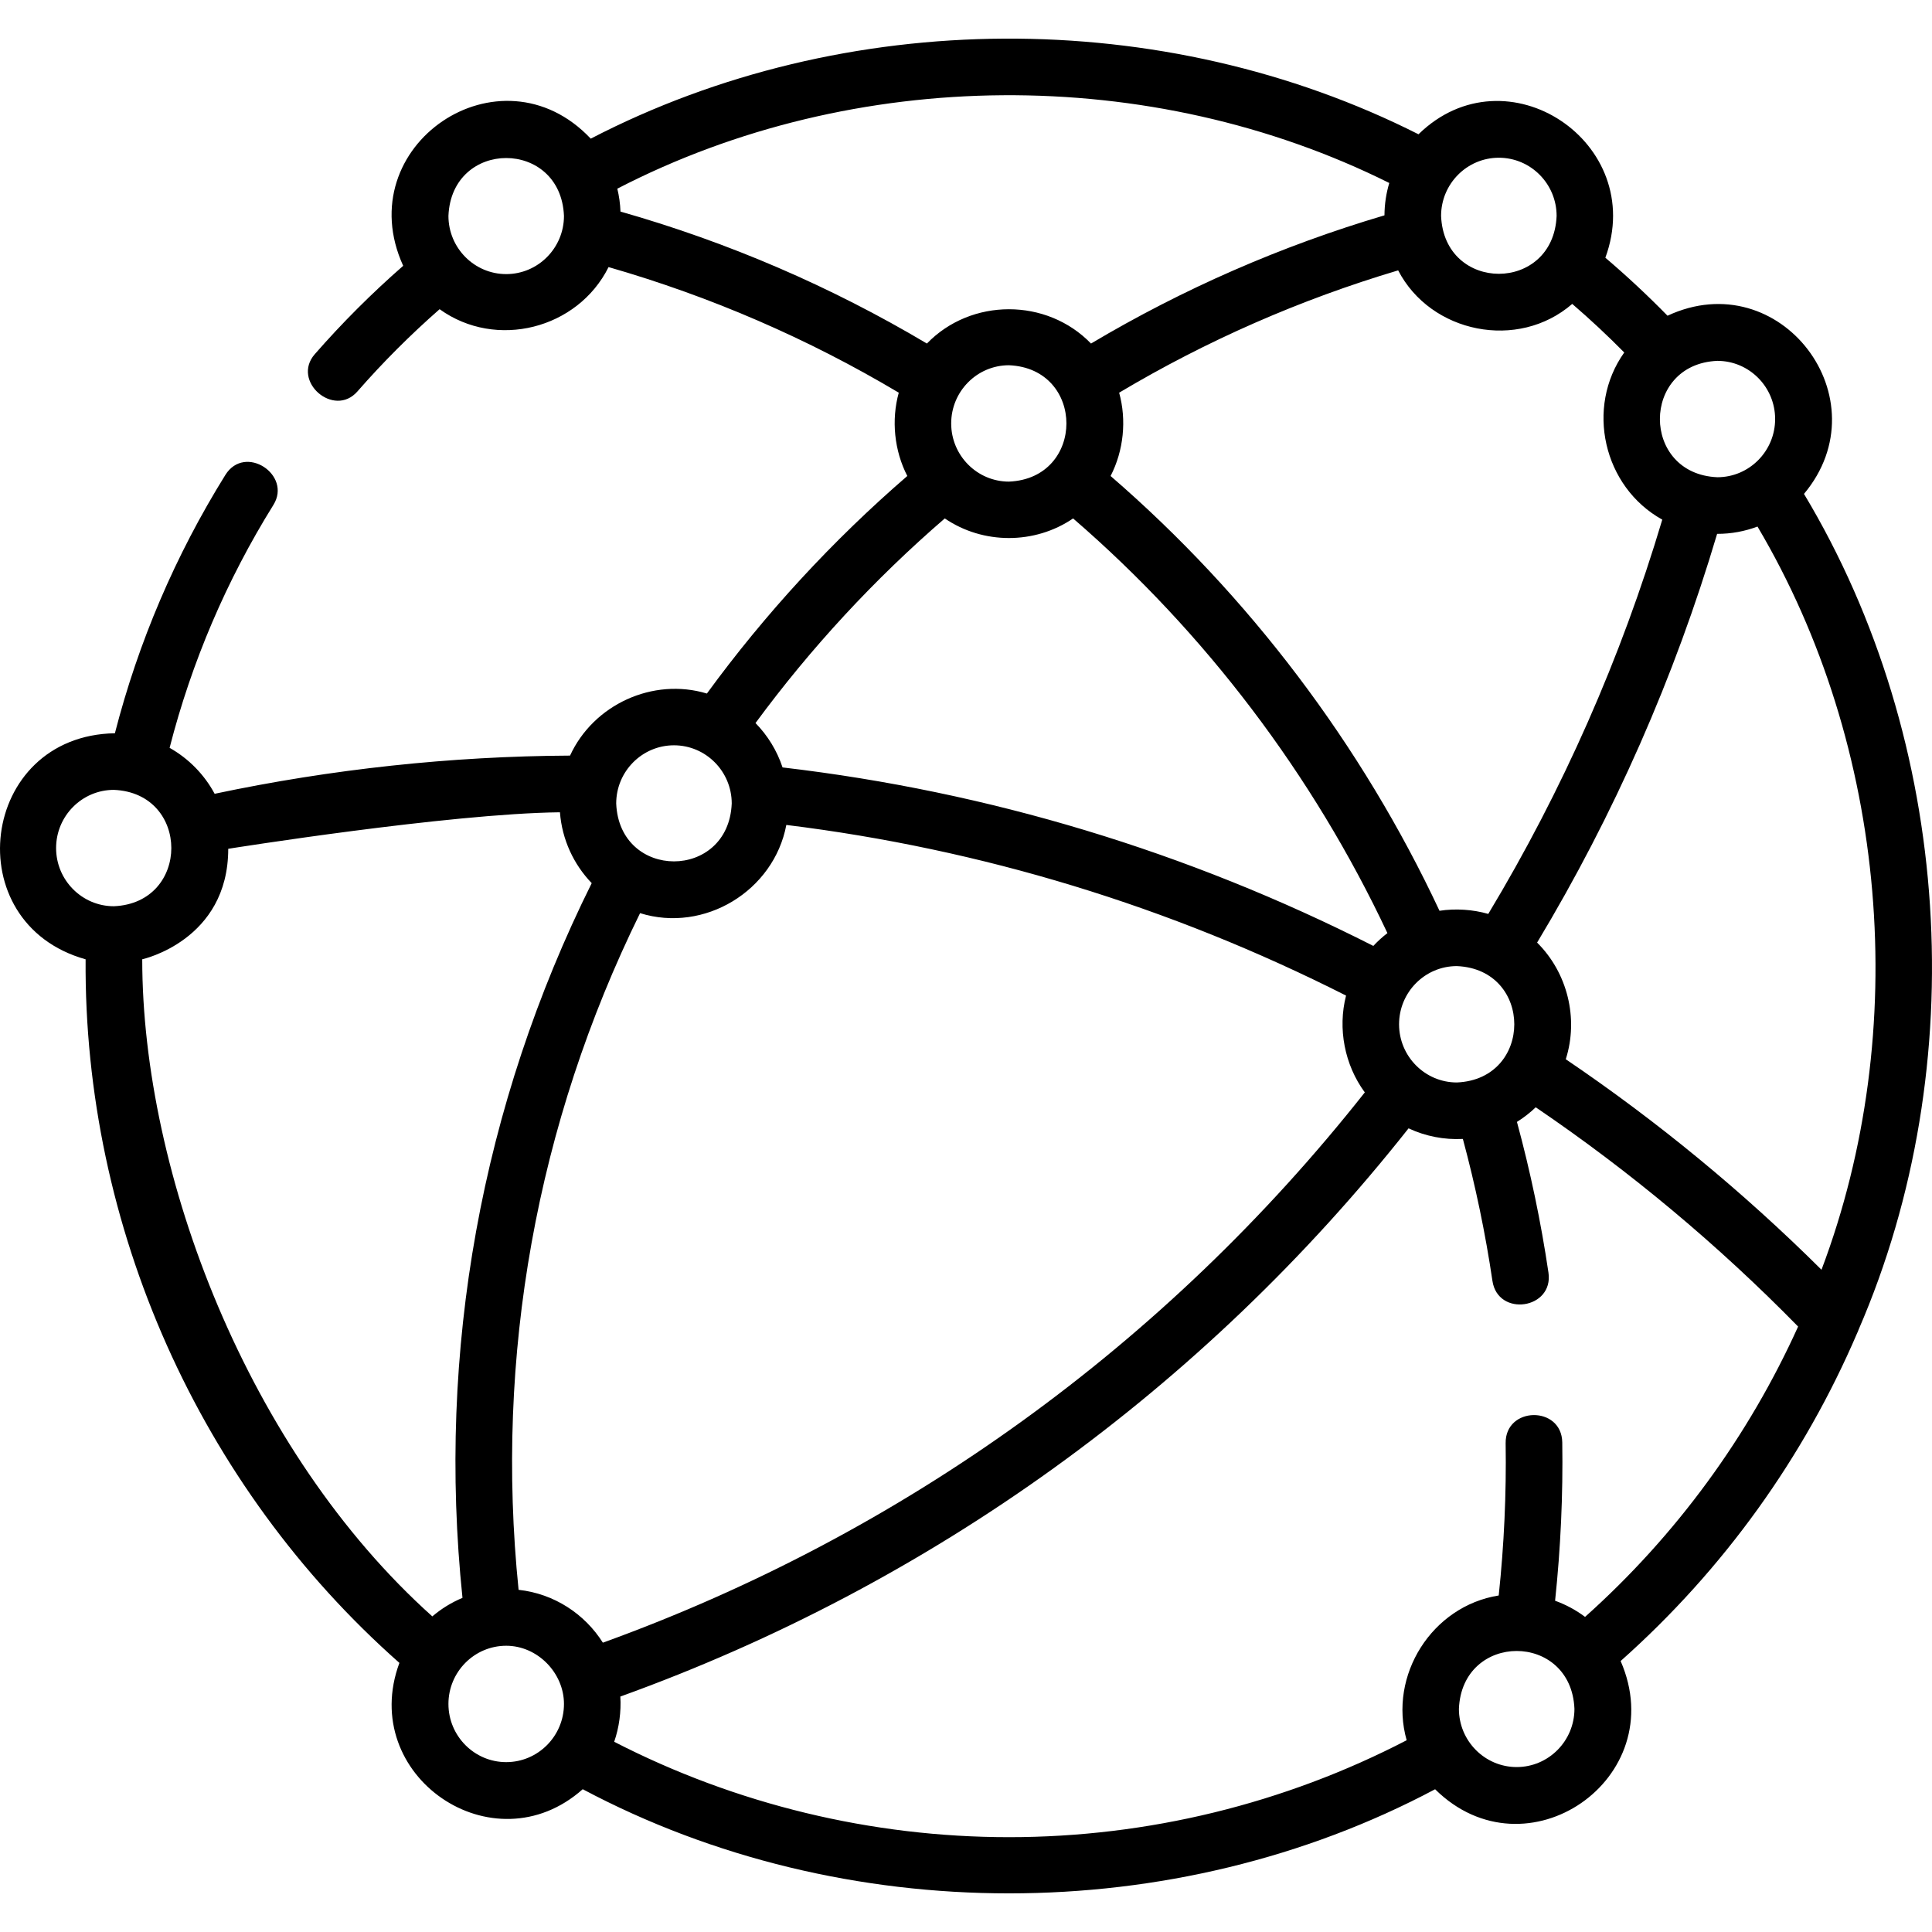
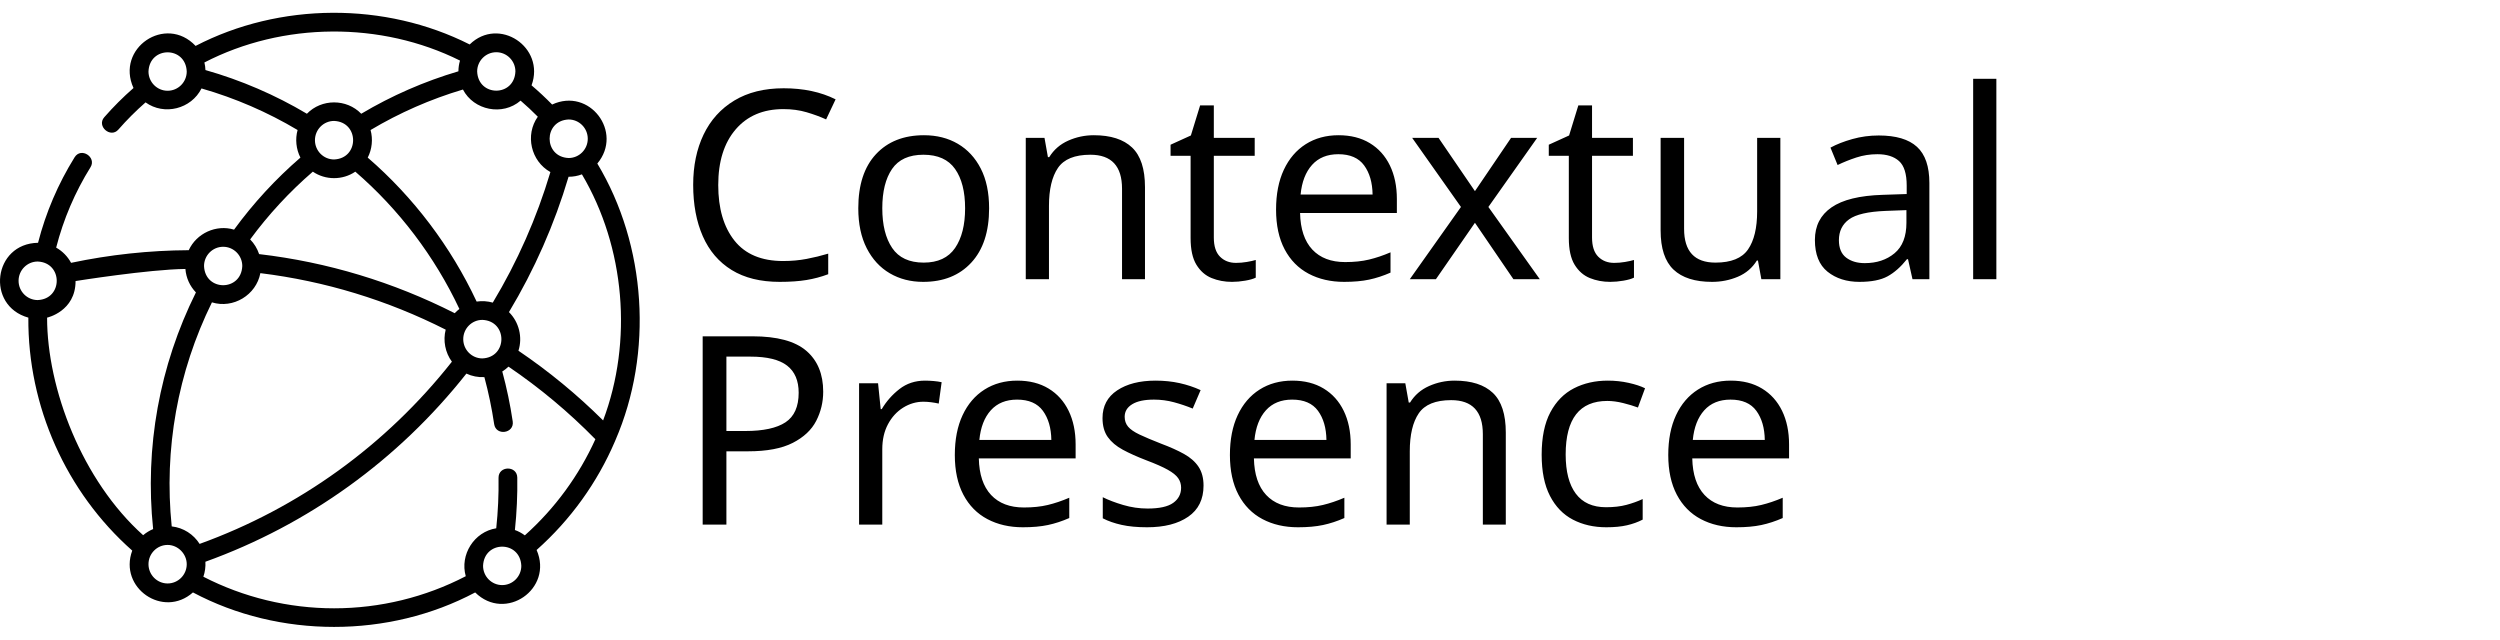
- <svg xmlns="http://www.w3.org/2000/svg" version="1.1" width="512" height="512" x="0" y="0" viewBox="0 0 511.765 511.765" style="enable-background:new 0 0 512 512" xml:space="preserve" class="">
+ <svg xmlns="http://www.w3.org/2000/svg" width="2000" height="511.765" xml:space="preserve" version="1.1">
+   <defs>
+     <filter height="200%" width="200%" y="-50%" x="-50%" id="svg_5_blur">
+       <feGaussianBlur stdDeviation="0.4" in="SourceGraphic" />
+     </filter>
+   </defs>
  <g>
-     <path d="m491.945 353.116c.15-.305.283-.617.389-.937 30.321-69.981 24.903-155.775-14.478-221.349 21.024-25.133-6.285-61.125-36.149-47.199-5.248-5.363-10.758-10.503-16.468-15.363 11.208-30.468-26.198-55.462-49.494-32.698-67.711-34.191-151.928-33.758-219.265 1.157-23.954-25.385-64.183 1.833-49.68 33.683-8.306 7.263-16.168 15.109-23.417 23.406-6.259 7.164 5.08 16.983 11.296 9.869 6.744-7.718 14.051-15.019 21.769-21.785 14.925 10.765 36.566 5.281 44.754-11.151 27.021 7.778 52.825 18.941 76.87 33.268-2.013 7.259-1.191 15.366 2.263 22.067-19.79 17.095-37.612 36.433-53.088 57.626-14.287-4.317-30.035 2.909-36.248 16.439-31.507.169-63.112 3.558-94.142 10.117-2.74-5.106-6.894-9.337-11.93-12.171 5.83-22.735 15.064-44.362 27.502-64.359 4.956-7.97-7.554-16.255-12.737-7.923-13.224 21.26-23.046 44.251-29.258 68.419-35.93.61-41.962 50.316-7.757 59.878-.504 70.742 30.082 139.52 83.12 186.372-11.064 29.887 24.855 54.539 48.559 33.459 69.178 36.785 156.607 36.79 225.789.012 24.109 23.844 62.723-2.794 49.143-33.965 27.335-24.293 48.57-54.006 62.657-86.872zm-9.45-16.774c-20.761-20.626-43.481-39.337-67.738-55.762 3.445-10.791.451-22.932-7.594-30.898 20.398-33.915 36.411-70.281 47.683-108.27 3.756.013 7.367-.68 10.694-1.934 34.539 58.333 40.856 133.543 16.955 196.864zm-345.126 84.784c-6.312-61.825 4.764-123.504 32.177-179.243 17.03 5.314 35.437-5.885 38.744-23.366 51.715 6.375 101.522 21.558 148.264 45.203-2.248 8.738-.387 18.373 4.968 25.642-52.687 66.749-122.234 116.976-201.83 145.763-4.823-7.637-12.934-12.98-22.323-13.999zm233.227-149.806c0-8.499 6.864-15.413 15.301-15.413 20.298.845 20.292 29.984 0 30.826-8.437 0-15.301-6.914-15.301-15.413zm99.617-160.32c0 8.499-6.864 15.413-15.301 15.413-20.299-.845-20.294-29.984 0-30.826 8.437 0 15.301 6.914 15.301 15.413zm-39.967-17.632c-10.366 14.565-5.555 35.62 10.073 44.277-10.919 36.644-26.399 71.722-46.092 104.441-4.117-1.184-8.687-1.478-12.92-.83-20.584-43.955-50.535-83.546-87.123-115.17 3.457-6.705 4.281-14.798 2.265-22.067 23.159-13.798 47.966-24.672 73.907-32.402 8.622 16.646 31.751 21.346 46.11 8.885 4.759 4.094 9.366 8.395 13.78 12.866zm-178.287 18.793c0-8.499 6.864-15.413 15.301-15.413 20.299.845 20.293 29.983 0 30.825-8.437 0-15.301-6.914-15.301-15.412zm145.068-70.379c8.438 0 15.302 6.914 15.302 15.413-.842 20.447-29.764 20.442-30.603 0 0-8.499 6.864-15.413 15.301-15.413zm-262.94 30.825c-8.437 0-15.301-6.914-15.301-15.413.842-20.448 29.764-20.441 30.603 0 0 8.499-6.865 15.413-15.302 15.413zm30.273-16.563c-.078-2.082-.364-4.109-.84-6.065 62.783-32.467 141.216-33.033 204.483-1.51-.813 2.719-1.258 5.594-1.273 8.571-27.286 8.072-53.377 19.474-77.735 33.961-11.708-12.111-31.757-12.115-43.469-.001-25.383-15.098-52.63-26.834-81.166-34.956zm85.905 81.282c10.142 6.922 23.845 6.923 33.988.001 34.932 30.161 63.548 67.916 83.259 109.841-1.336 1.027-2.584 2.164-3.732 3.395-49.279-24.995-101.867-40.887-156.491-47.281-1.475-4.464-3.951-8.472-7.165-11.753 14.66-19.915 31.484-38.104 50.141-54.203zm-71.738 60.095c8.437 0 15.301 6.914 15.301 15.413-.842 20.448-29.764 20.442-30.603 0 .001-8.499 6.865-15.413 15.302-15.413zm-163.668 27.218c0-8.499 6.864-15.413 15.301-15.413 20.298.845 20.292 29.983 0 30.825-8.436.001-15.301-6.913-15.301-15.412zm22.817 29.465s22.781-4.968 22.781-29.267c0 0 58.456-9.344 87.867-9.672.552 7.266 3.655 13.823 8.414 18.771-29.228 58.801-41.017 123.993-34.231 189.321-2.922 1.218-5.612 2.883-7.99 4.907-48.931-43.834-76.841-117.278-76.841-174.06zm96.411 212.665c-8.437 0-15.301-6.914-15.301-15.413s6.864-15.413 15.301-15.413c8.324 0 15.302 7.21 15.302 15.413 0 8.499-6.865 15.413-15.302 15.413zm133.173 19.877c-36.401 0-72.397-8.718-104.569-25.269 1.306-3.743 1.882-8.007 1.628-11.979 82.338-29.679 154.289-81.546 208.795-150.513 4.478 2.1 9.447 3.064 14.384 2.805 3.332 12.367 5.965 24.984 7.831 37.6 1.429 9.658 16.272 7.5 14.839-2.194-1.981-13.396-4.786-26.794-8.347-39.916 1.793-1.116 3.459-2.417 4.977-3.872 25.028 16.991 48.362 36.496 69.501 58.083-13.11 28.981-32.191 55.222-56.434 76.905-2.397-1.8-5.07-3.248-7.939-4.278 1.474-13.943 2.116-28.021 1.9-41.945-.152-9.798-15.151-9.568-14.998.232.208 13.384-.412 26.917-1.836 40.32-17.689 2.813-29.258 21.155-24.384 38.345-32.374 16.814-68.649 25.676-105.348 25.676zm134.49-18.573c-8.437 0-15.301-6.914-15.301-15.413.842-20.448 29.764-20.441 30.603 0 0 8.499-6.864 15.413-15.302 15.413z" fill="#000000" data-original="#000000" class="" />
+     <g id="svg_1">
+       <path id="svg_2" data-original="#000000" fill="#000000" d="m491.945,353.116c0.15,-0.305 0.283,-0.617 0.389,-0.937c30.321,-69.981 24.903,-155.775 -14.478,-221.349c21.024,-25.133 -6.285,-61.125 -36.149,-47.199c-5.248,-5.363 -10.758,-10.503 -16.468,-15.363c11.208,-30.468 -26.198,-55.462 -49.494,-32.698c-67.711,-34.191 -151.928,-33.758 -219.265,1.157c-23.954,-25.385 -64.183,1.833 -49.68,33.683c-8.306,7.263 -16.168,15.109 -23.417,23.406c-6.259,7.164 5.08,16.983 11.296,9.869c6.744,-7.718 14.051,-15.019 21.769,-21.785c14.925,10.765 36.566,5.281 44.754,-11.151c27.021,7.778 52.825,18.941 76.87,33.268c-2.013,7.259 -1.191,15.366 2.263,22.067c-19.79,17.095 -37.612,36.433 -53.088,57.626c-14.287,-4.317 -30.035,2.909 -36.248,16.439c-31.507,0.169 -63.112,3.558 -94.142,10.117c-2.74,-5.106 -6.894,-9.337 -11.93,-12.171c5.83,-22.735 15.064,-44.362 27.502,-64.359c4.956,-7.97 -7.554,-16.255 -12.737,-7.923c-13.224,21.26 -23.046,44.251 -29.258,68.419c-35.93,0.61 -41.962,50.316 -7.757,59.878c-0.504,70.742 30.082,139.52 83.12,186.372c-11.064,29.887 24.855,54.539 48.559,33.459c69.178,36.785 156.607,36.79 225.789,0.012c24.109,23.844 62.723,-2.794 49.143,-33.965c27.335,-24.293 48.57,-54.006 62.657,-86.872zm-9.45,-16.774c-20.761,-20.626 -43.481,-39.337 -67.738,-55.762c3.445,-10.791 0.451,-22.932 -7.594,-30.898c20.398,-33.915 36.411,-70.281 47.683,-108.27c3.756,0.013 7.367,-0.68 10.694,-1.934c34.539,58.333 40.856,133.543 16.955,196.864zm-345.126,84.784c-6.312,-61.825 4.764,-123.504 32.177,-179.243c17.03,5.314 35.437,-5.885 38.744,-23.366c51.715,6.375 101.522,21.558 148.264,45.203c-2.248,8.738 -0.387,18.373 4.968,25.642c-52.687,66.749 -122.234,116.976 -201.83,145.763c-4.823,-7.637 -12.934,-12.98 -22.323,-13.999zm233.227,-149.806c0,-8.499 6.864,-15.413 15.301,-15.413c20.298,0.845 20.292,29.984 0,30.826c-8.437,0 -15.301,-6.914 -15.301,-15.413zm99.617,-160.32c0,8.499 -6.864,15.413 -15.301,15.413c-20.299,-0.845 -20.294,-29.984 0,-30.826c8.437,0 15.301,6.914 15.301,15.413zm-39.967,-17.632c-10.366,14.565 -5.555,35.62 10.073,44.277c-10.919,36.644 -26.399,71.722 -46.092,104.441c-4.117,-1.184 -8.687,-1.478 -12.92,-0.83c-20.584,-43.955 -50.535,-83.546 -87.123,-115.17c3.457,-6.705 4.281,-14.798 2.265,-22.067c23.159,-13.798 47.966,-24.672 73.907,-32.402c8.622,16.646 31.751,21.346 46.11,8.885c4.759,4.094 9.366,8.395 13.78,12.866zm-178.287,18.793c0,-8.499 6.864,-15.413 15.301,-15.413c20.299,0.845 20.293,29.983 0,30.825c-8.437,0 -15.301,-6.914 -15.301,-15.412zm145.068,-70.379c8.438,0 15.302,6.914 15.302,15.413c-0.842,20.447 -29.764,20.442 -30.603,0c0,-8.499 6.864,-15.413 15.301,-15.413zm-262.94,30.825c-8.437,0 -15.301,-6.914 -15.301,-15.413c0.842,-20.448 29.764,-20.441 30.603,0c0,8.499 -6.865,15.413 -15.302,15.413zm30.273,-16.563c-0.078,-2.082 -0.364,-4.109 -0.84,-6.065c62.783,-32.467 141.216,-33.033 204.483,-1.51c-0.813,2.719 -1.258,5.594 -1.273,8.571c-27.286,8.072 -53.377,19.474 -77.735,33.961c-11.708,-12.111 -31.757,-12.115 -43.469,-0.001c-25.383,-15.098 -52.63,-26.834 -81.166,-34.956zm85.905,81.282c10.142,6.922 23.845,6.923 33.988,0.001c34.932,30.161 63.548,67.916 83.259,109.841c-1.336,1.027 -2.584,2.164 -3.732,3.395c-49.279,-24.995 -101.867,-40.887 -156.491,-47.281c-1.475,-4.464 -3.951,-8.472 -7.165,-11.753c14.66,-19.915 31.484,-38.104 50.141,-54.203zm-71.738,60.095c8.437,0 15.301,6.914 15.301,15.413c-0.842,20.448 -29.764,20.442 -30.603,0c0.001,-8.499 6.865,-15.413 15.302,-15.413zm-163.668,27.218c0,-8.499 6.864,-15.413 15.301,-15.413c20.298,0.845 20.292,29.983 0,30.825c-8.436,0.001 -15.301,-6.913 -15.301,-15.412zm22.817,29.465s22.781,-4.968 22.781,-29.267c0,0 58.456,-9.344 87.867,-9.672c0.552,7.266 3.655,13.823 8.414,18.771c-29.228,58.801 -41.017,123.993 -34.231,189.321c-2.922,1.218 -5.612,2.883 -7.99,4.907c-48.931,-43.834 -76.841,-117.278 -76.841,-174.06zm96.411,212.665c-8.437,0 -15.301,-6.914 -15.301,-15.413s6.864,-15.413 15.301,-15.413c8.324,0 15.302,7.21 15.302,15.413c0,8.499 -6.865,15.413 -15.302,15.413zm133.173,19.877c-36.401,0 -72.397,-8.718 -104.569,-25.269c1.306,-3.743 1.882,-8.007 1.628,-11.979c82.338,-29.679 154.289,-81.546 208.795,-150.513c4.478,2.1 9.447,3.064 14.384,2.805c3.332,12.367 5.965,24.984 7.831,37.6c1.429,9.658 16.272,7.5 14.839,-2.194c-1.981,-13.396 -4.786,-26.794 -8.347,-39.916c1.793,-1.116 3.459,-2.417 4.977,-3.872c25.028,16.991 48.362,36.496 69.501,58.083c-13.11,28.981 -32.191,55.222 -56.434,76.905c-2.397,-1.8 -5.07,-3.248 -7.939,-4.278c1.474,-13.943 2.116,-28.021 1.9,-41.945c-0.152,-9.798 -15.151,-9.568 -14.998,0.232c0.208,13.384 -0.412,26.917 -1.836,40.32c-17.689,2.813 -29.258,21.155 -24.384,38.345c-32.374,16.814 -68.649,25.676 -105.348,25.676zm134.49,-18.573c-8.437,0 -15.301,-6.914 -15.301,-15.413c0.842,-20.448 29.764,-20.441 30.603,0c0,8.499 -6.864,15.413 -15.302,15.413z" />
+     </g>
+     <text font-weight="normal" filter="url(#svg_5_blur)" stroke="#000" xml:space="preserve" text-anchor="start" font-family="'Roboto Slab'" font-size="211" id="svg_4" y="223.383" x="541.667" stroke-width="0" fill="#000000">Contextual</text>
+     <text font-weight="normal" stroke="#000" xml:space="preserve" text-anchor="start" font-family="'Roboto Slab'" font-size="211" id="svg_5" y="419.706" x="541.667" stroke-width="0" fill="#000000">Presence</text>
  </g>
</svg>
